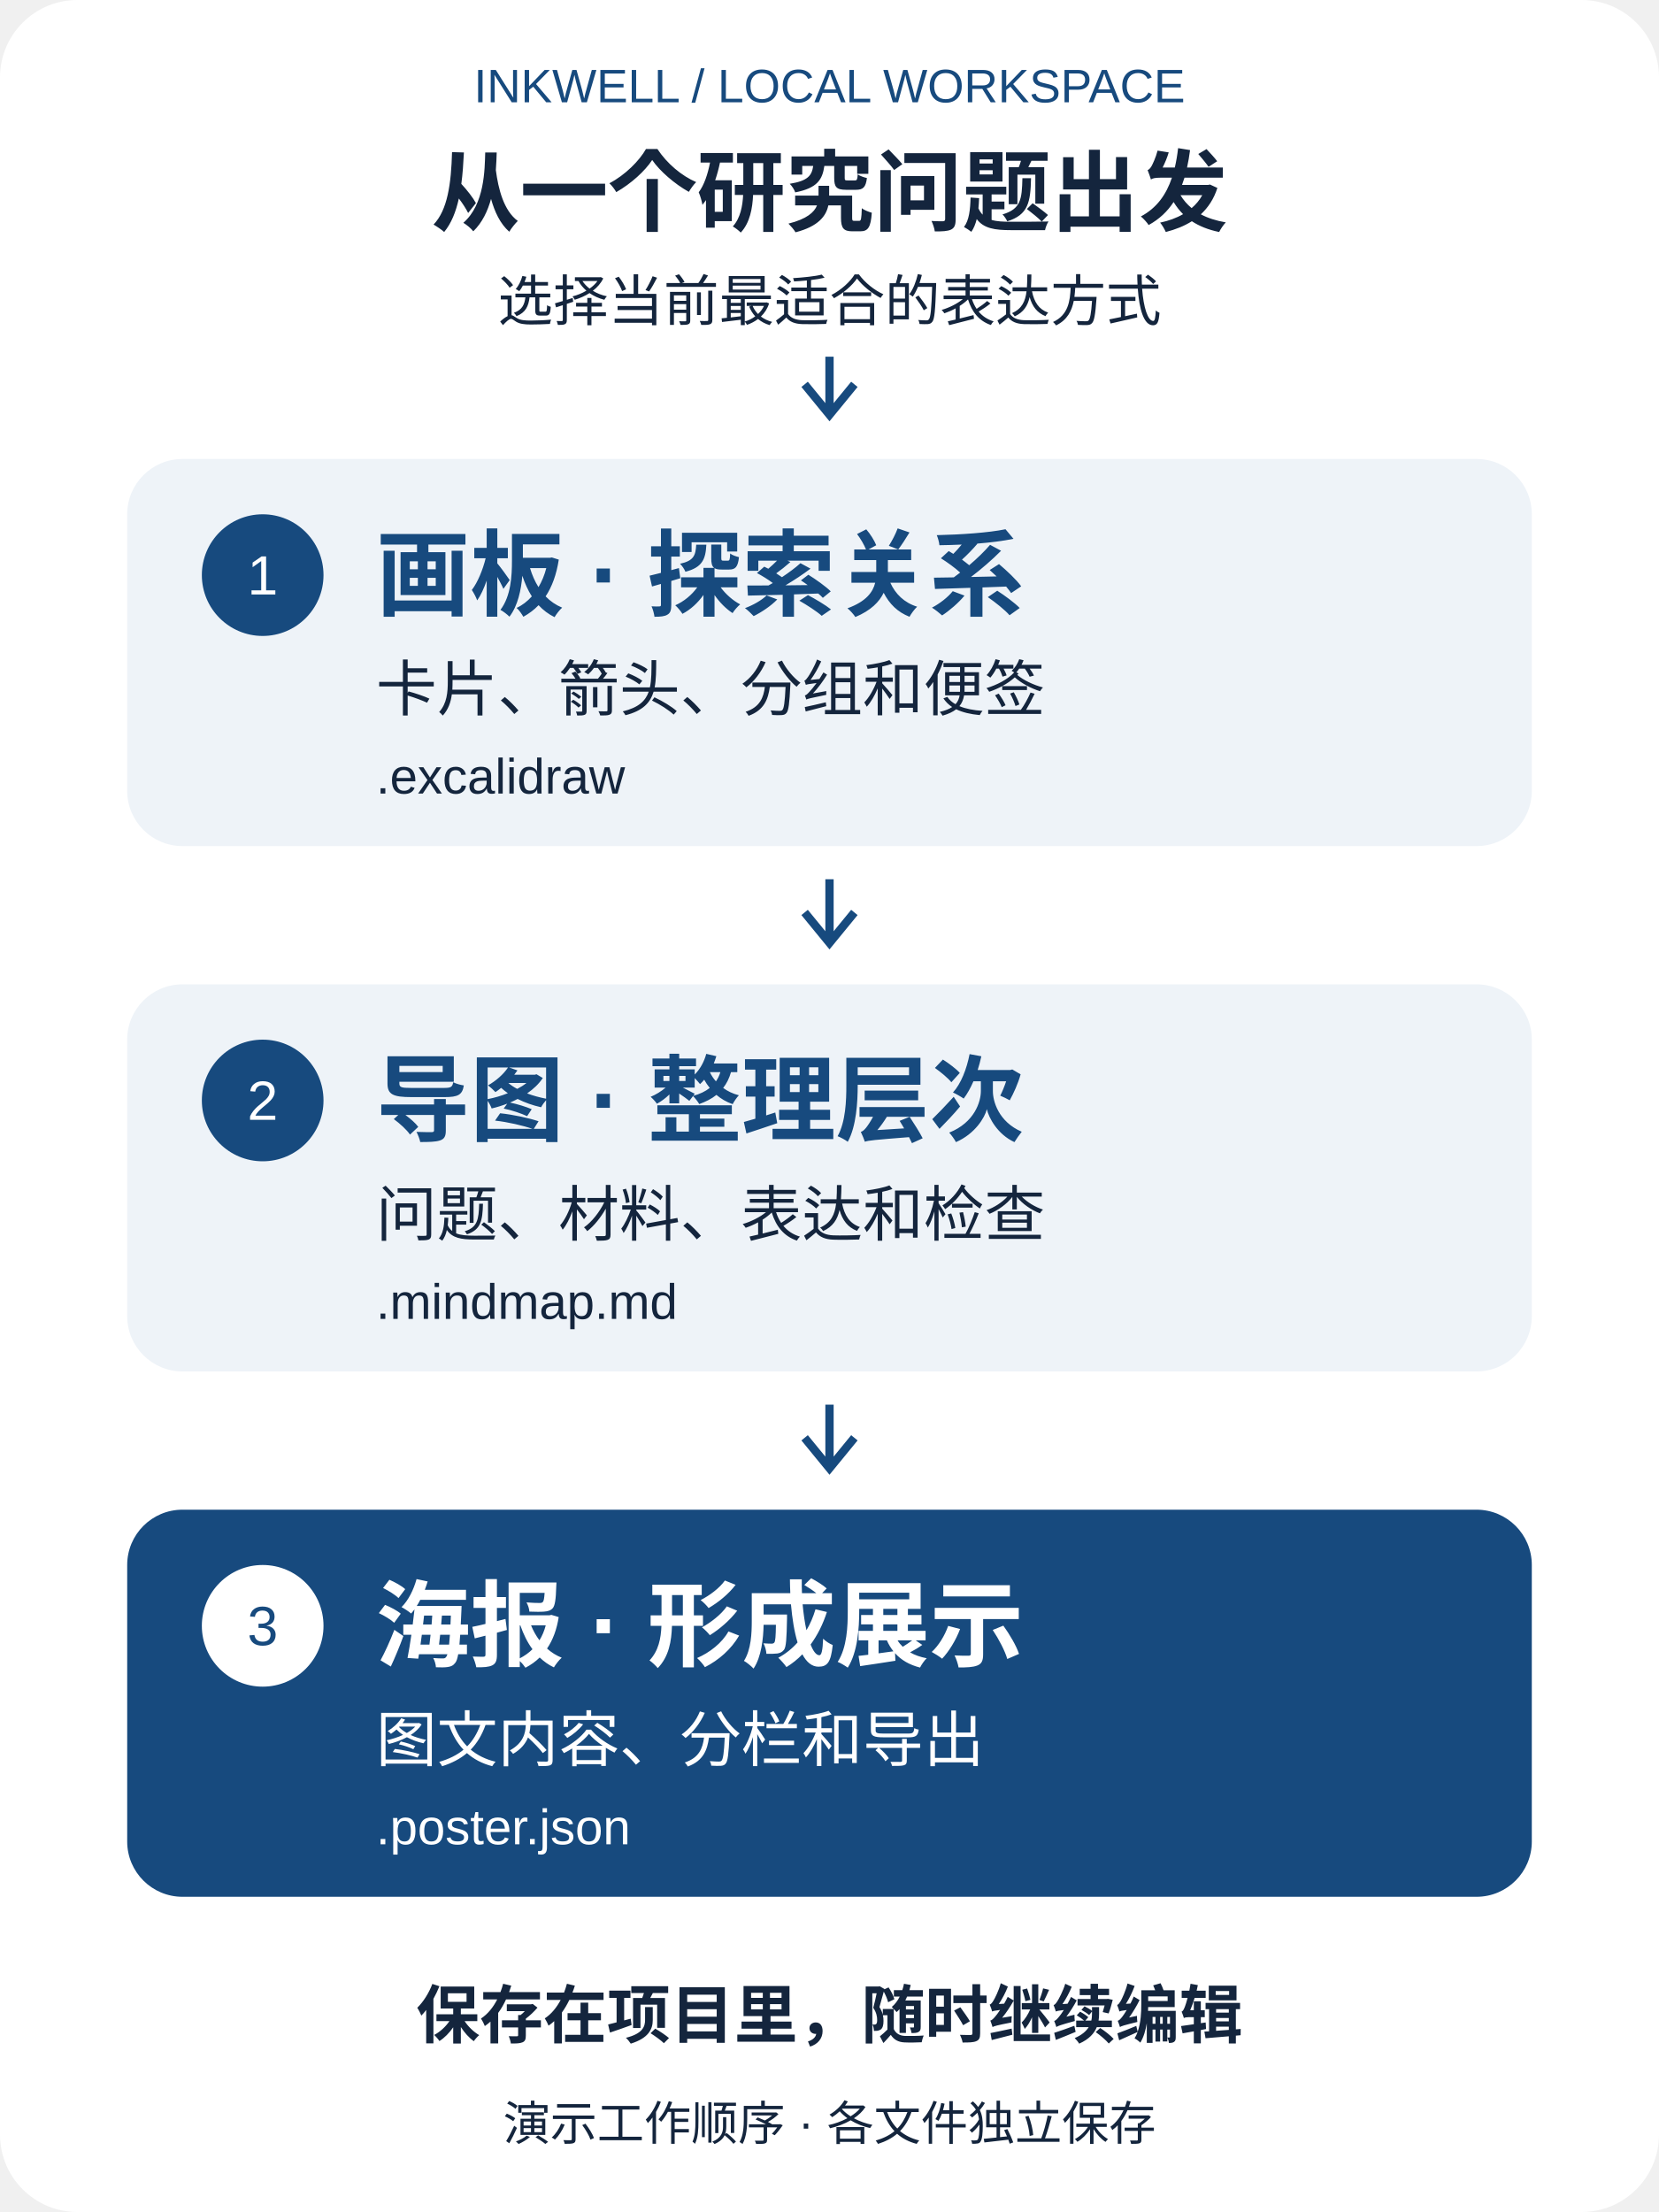
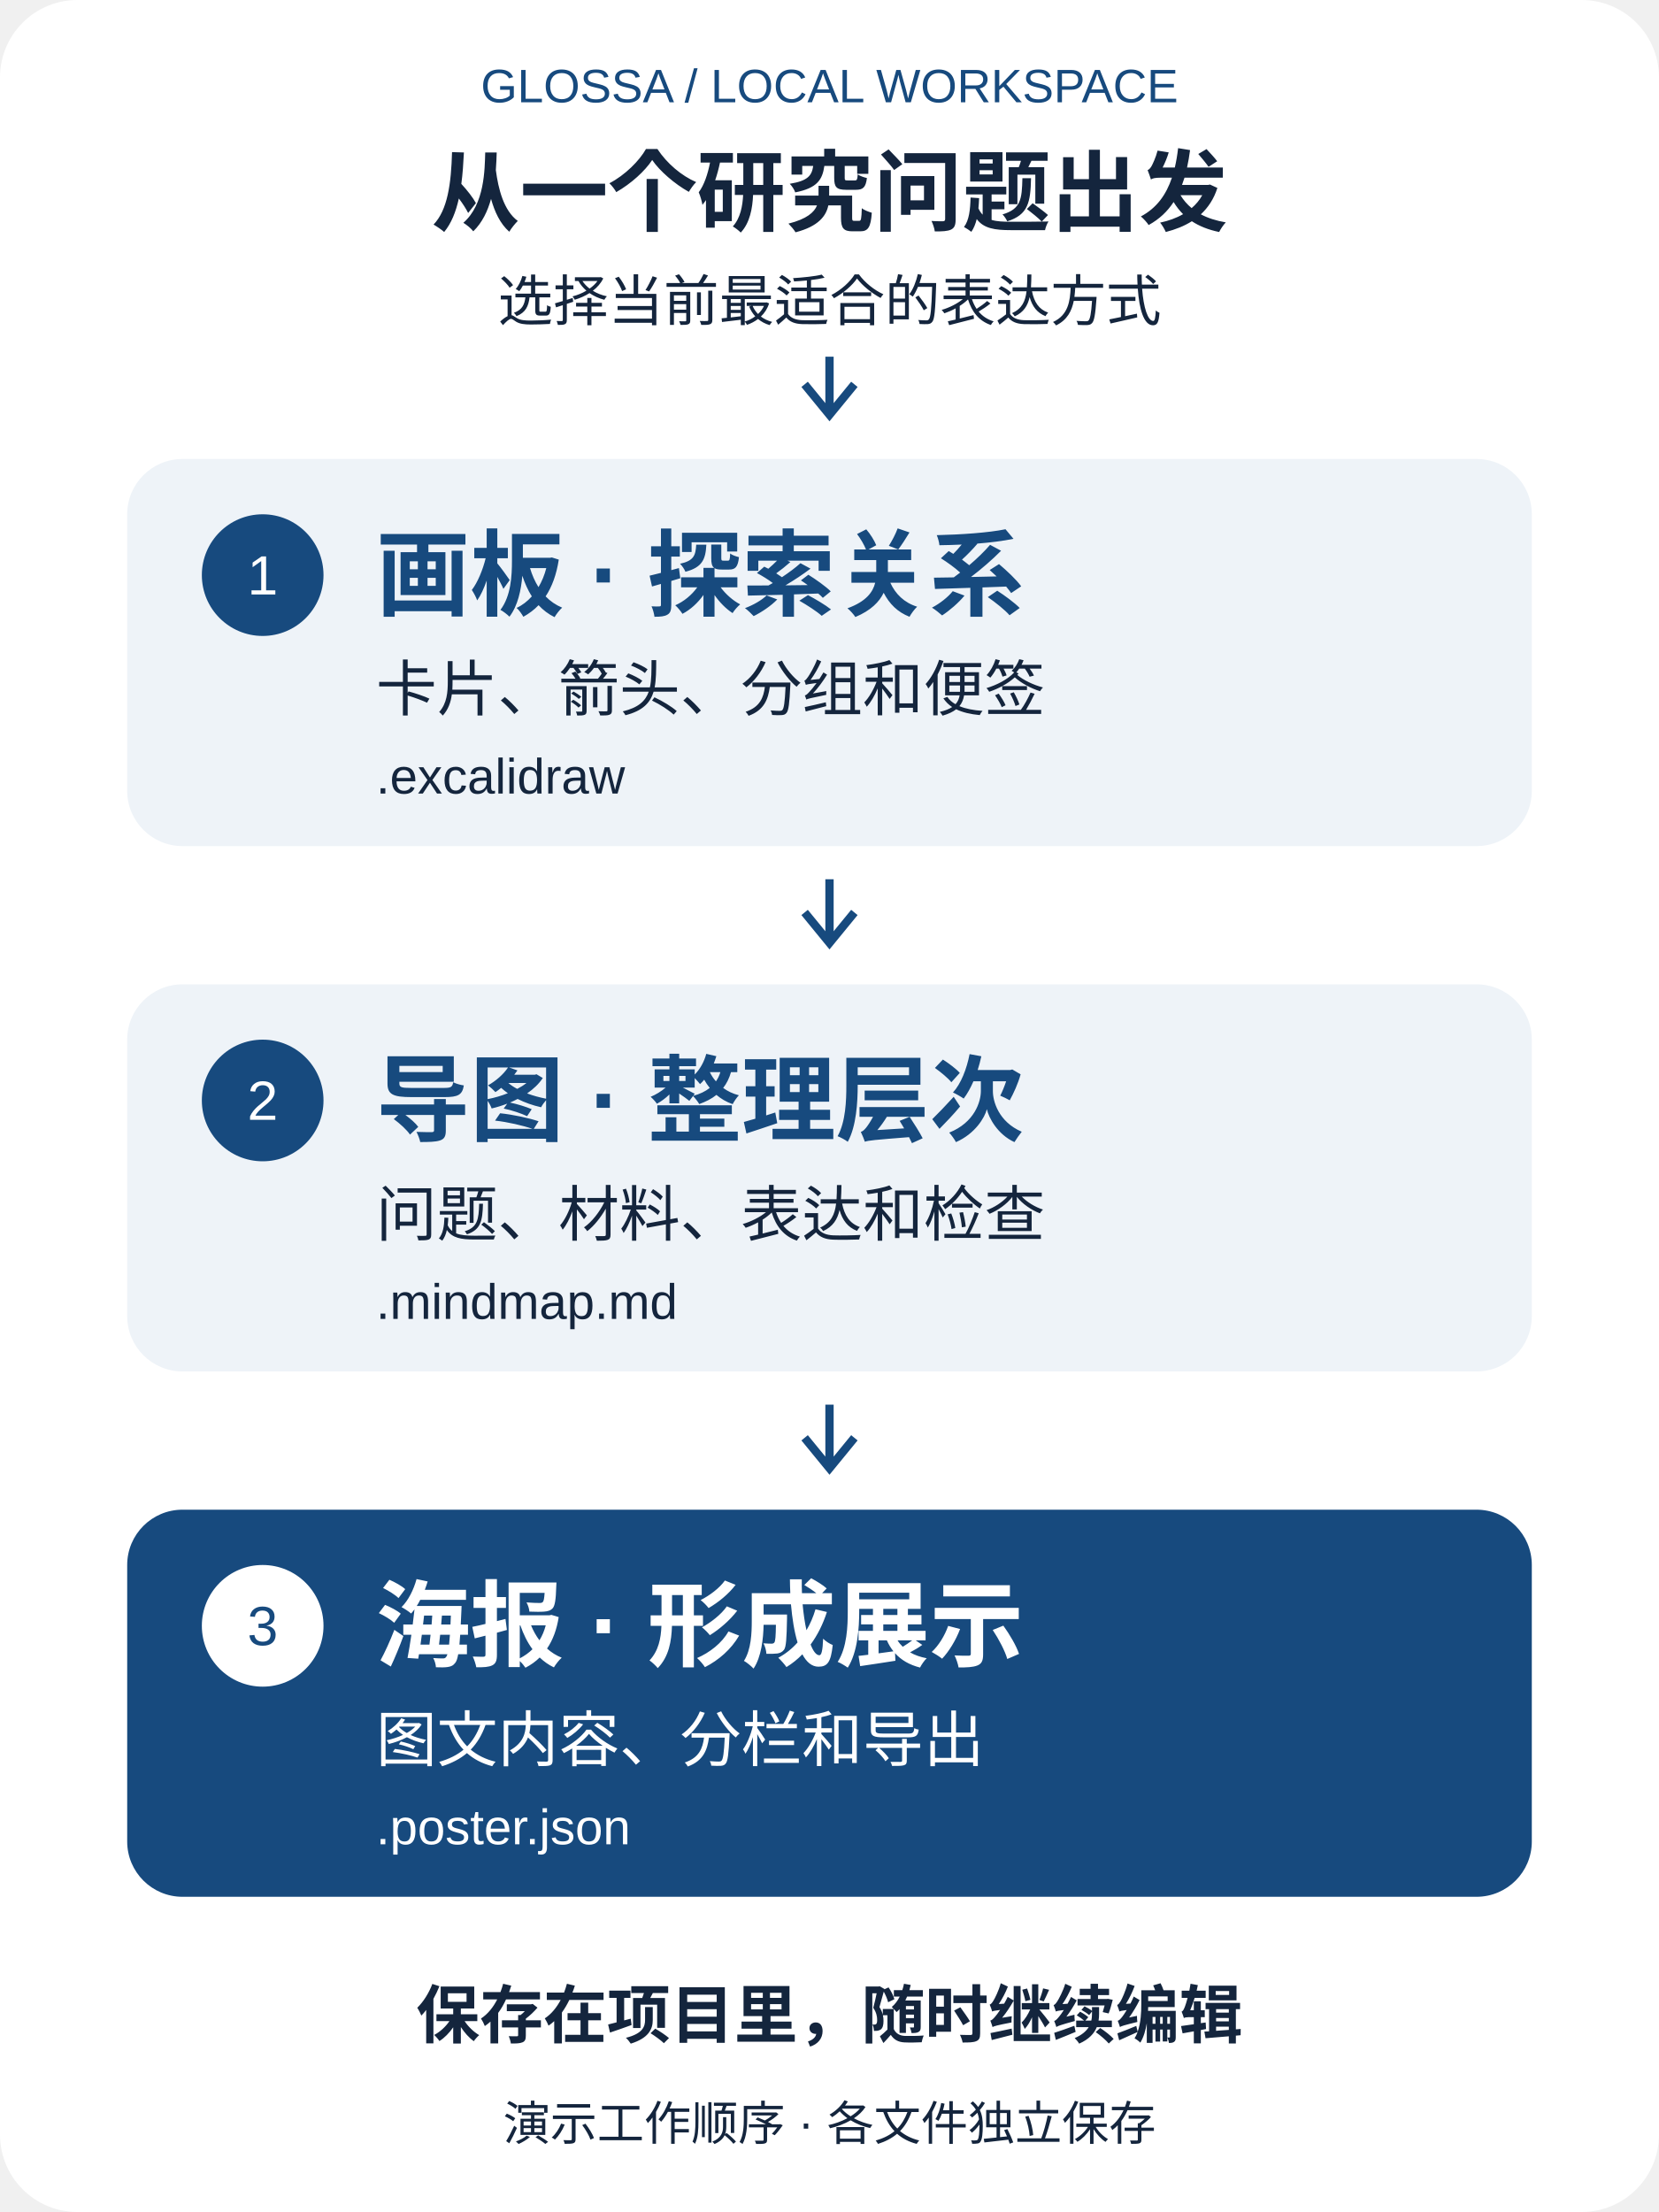
<svg xmlns="http://www.w3.org/2000/svg" width="600" height="800" viewBox="0 0 600 800">
  <rect width="600" height="800" rx="28" fill="#ffffff" />
  <g font-family="Arial, 'Microsoft YaHei', 'Droid Sans Fallback', sans-serif">
-     <text x="300" y="37" text-anchor="middle" font-size="17" fill="#174a7e">INKWELL / LOCAL WORKSPACE</text>
+     <text x="300" y="37" text-anchor="middle" font-size="17" fill="#174a7e">GLOSSA / LOCAL WORKSPACE</text>
    <text x="300" y="81" text-anchor="middle" font-size="32" font-weight="bold" fill="#14253d">从一个研究问题出发</text>
    <text x="300" y="116" text-anchor="middle" font-size="20" fill="#14253d">选择当前最适合的表达方式</text>
    <path d="M300 129 V149 M291 139 L300 150 L309 139" fill="none" stroke="#174a7e" stroke-width="3" />
    <rect x="46" y="166" width="508" height="140" rx="20" fill="#eef3f8" />
    <circle cx="95" cy="208" r="22" fill="#174a7e" />
    <text x="95" y="215" text-anchor="middle" font-size="20" fill="#ffffff">1</text>
    <text x="136" y="220" font-size="34" font-weight="bold" fill="#174a7e">画板 · 探索关系</text>
    <text x="136" y="257" font-size="22" fill="#14253d">卡片、箭头、分组和便签</text>
    <text x="136" y="287" font-size="18" fill="#14253d">.excalidraw</text>
    <path d="M300 318 V340 M291 330 L300 341 L309 330" fill="none" stroke="#174a7e" stroke-width="3" />
    <rect x="46" y="356" width="508" height="140" rx="20" fill="#eef3f8" />
    <circle cx="95" cy="398" r="22" fill="#174a7e" />
    <text x="95" y="405" text-anchor="middle" font-size="20" fill="#ffffff">2</text>
    <text x="136" y="410" font-size="34" font-weight="bold" fill="#174a7e">导图 · 整理层次</text>
    <text x="136" y="447" font-size="22" fill="#14253d">问题、材料、表达和检查</text>
    <text x="136" y="477" font-size="18" fill="#14253d">.mindmap.md</text>
    <path d="M300 508 V530 M291 520 L300 531 L309 520" fill="none" stroke="#174a7e" stroke-width="3" />
    <rect x="46" y="546" width="508" height="140" rx="20" fill="#174a7e" />
    <circle cx="95" cy="588" r="22" fill="#ffffff" />
    <text x="95" y="595" text-anchor="middle" font-size="20" fill="#174a7e">3</text>
    <text x="136" y="600" font-size="34" font-weight="bold" fill="#ffffff">海报 · 形成展示</text>
    <text x="136" y="637" font-size="22" fill="#ffffff">图文内容、分栏和导出</text>
    <text x="136" y="667" font-size="18" fill="#ffffff">.poster.json</text>
    <text x="300" y="737" text-anchor="middle" font-size="23" font-weight="bold" fill="#14253d">保存在项目里，随时继续编辑</text>
    <text x="300" y="774" text-anchor="middle" font-size="17" fill="#14253d">演示工作顺序 · 各文件独立保存</text>
  </g>
</svg>
